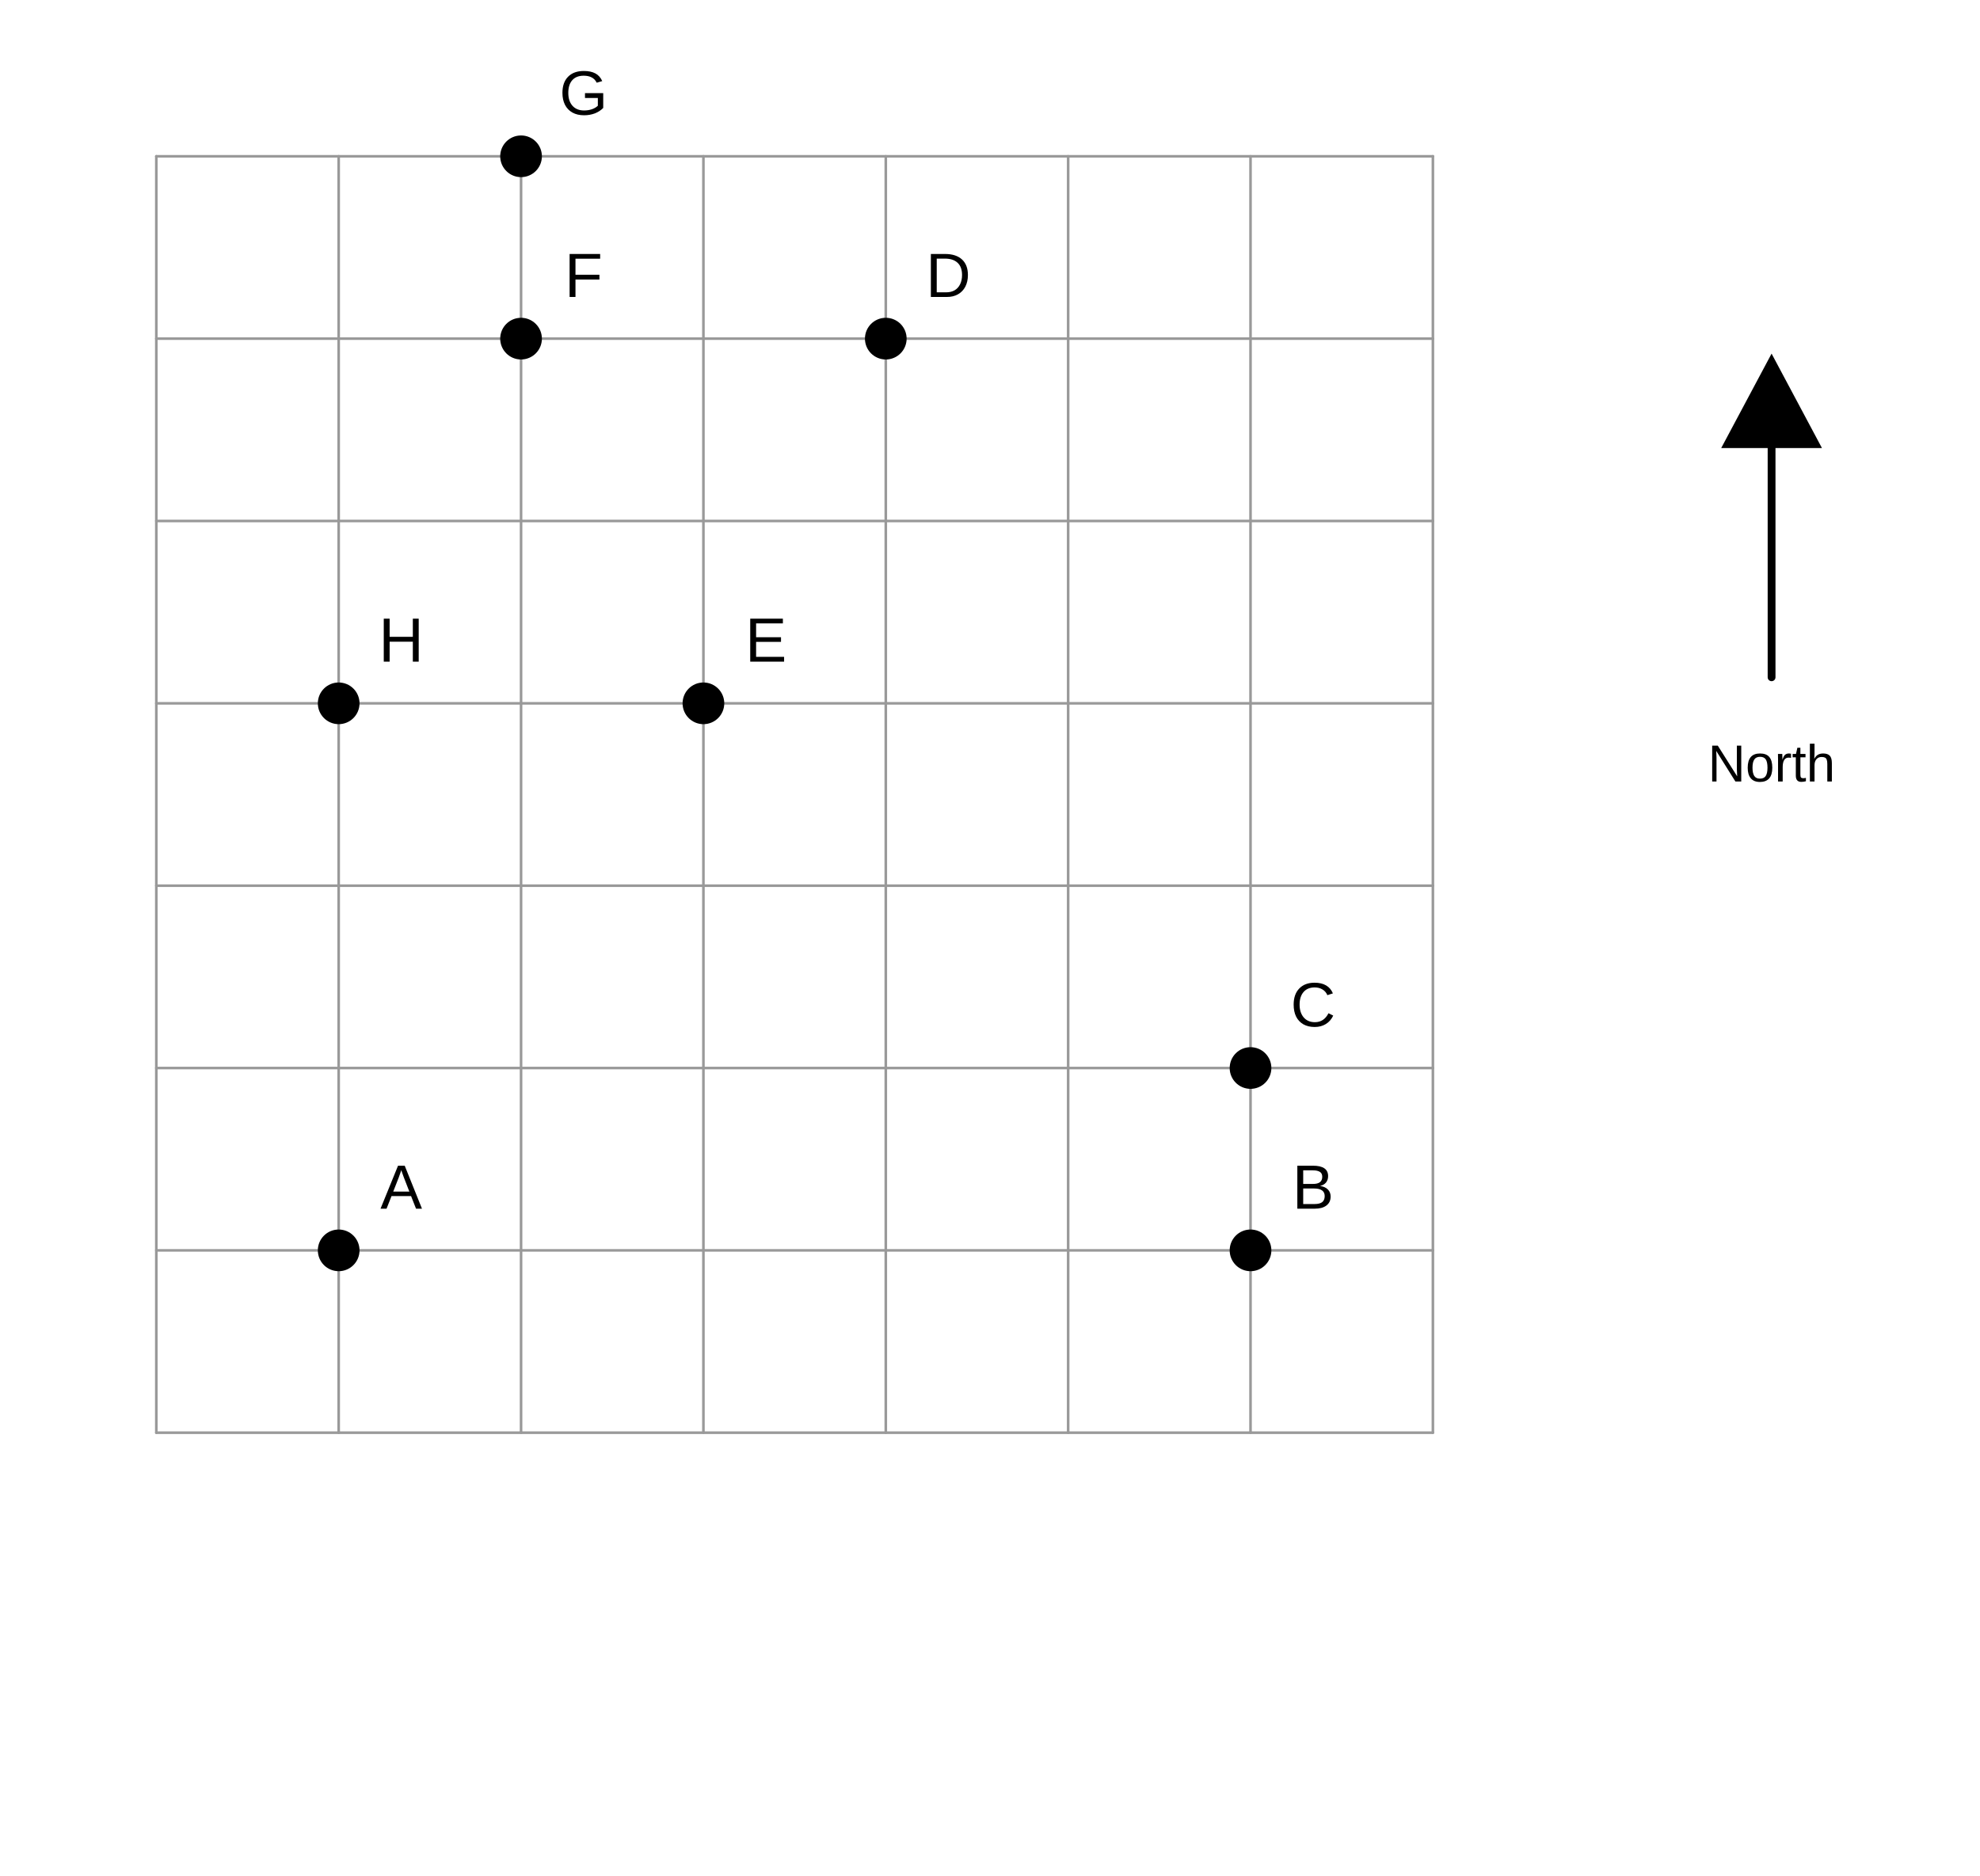
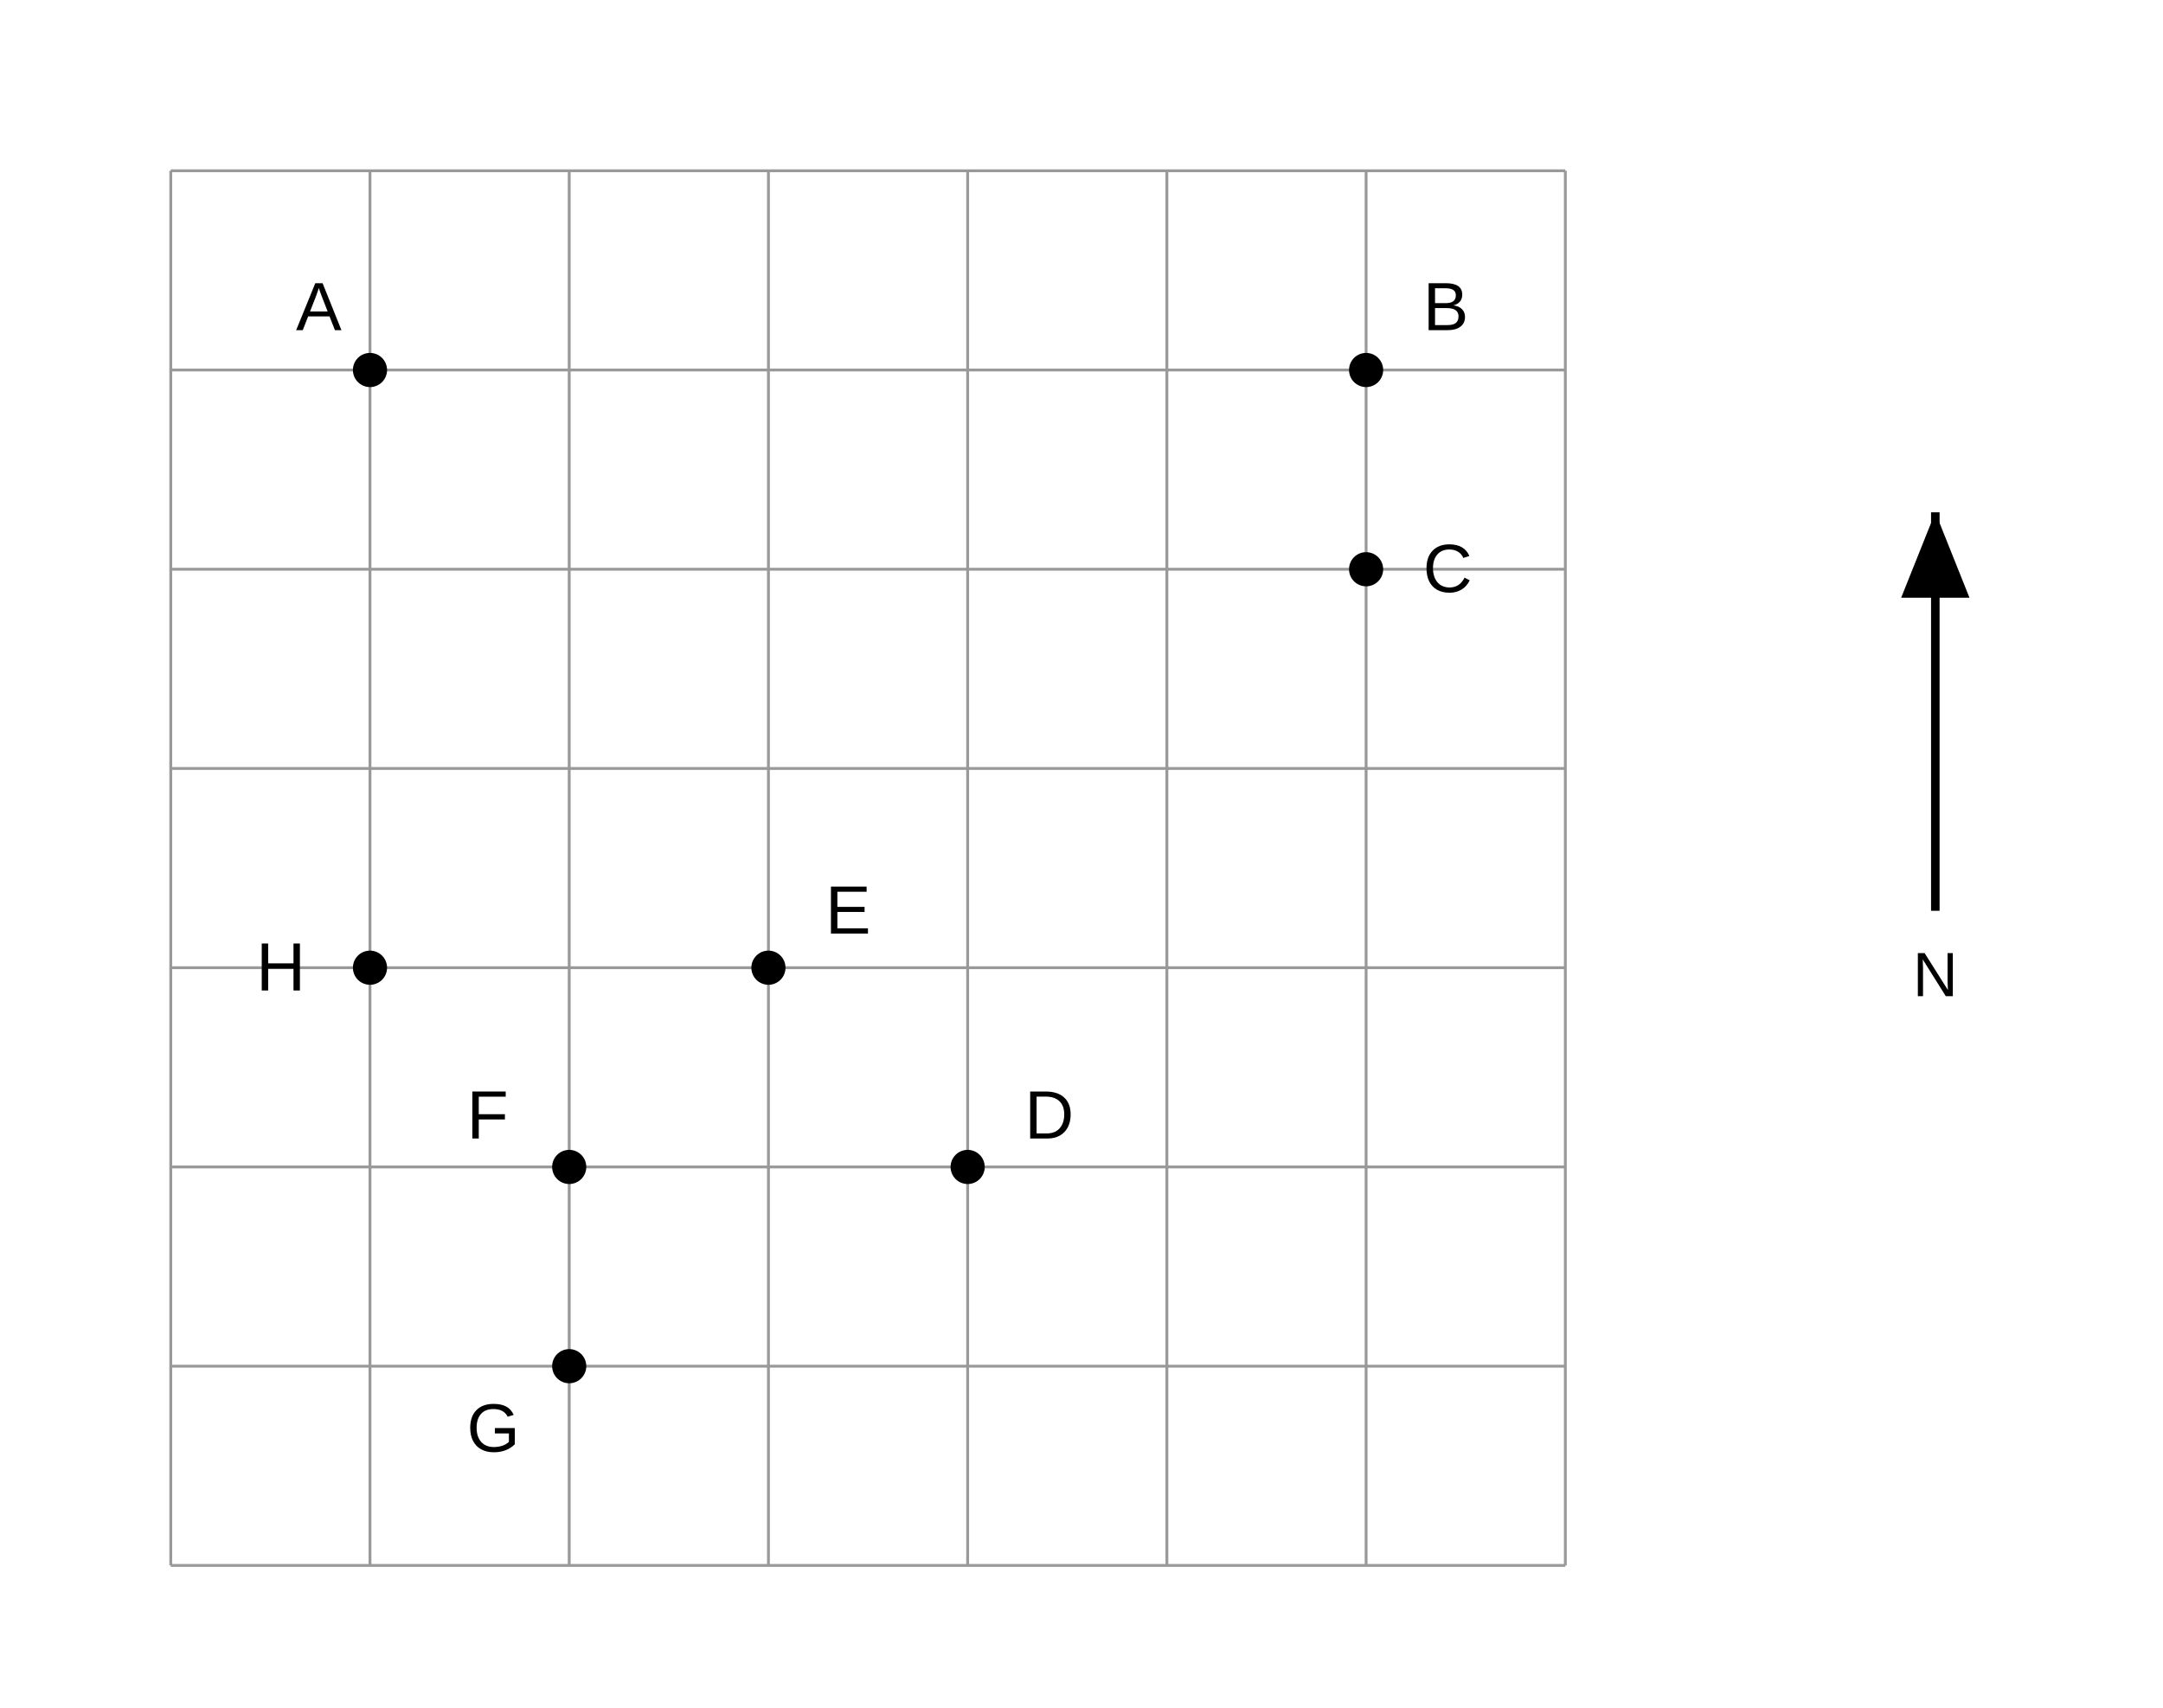
- <svg xmlns="http://www.w3.org/2000/svg" width="380" height="360" viewBox="0 0 380 360">
-   <defs>
-     <style>
-                 .grid-line { stroke: #cccccc; stroke-width: 0.5; }
-                 .main-line { stroke: black; stroke-width: 2; fill: none; }
-                 .thin-line { stroke: black; stroke-width: 1; fill: none; }
-                 .label { font-family: Arial, sans-serif; font-size: 14px; }
-                 .label-small { font-family: Arial, sans-serif; font-size: 12px; }
-                 .shading { fill: #cccccc; }
-                 .angle-label { font-family: Arial, sans-serif; font-size: 11px; }
-             </style>
-   </defs>
-   <line x1="30" y1="30" x2="30" y2="275" stroke="#999" stroke-width="0.5" stroke-linecap="round" />
-   <line x1="65" y1="30" x2="65" y2="275" stroke="#999" stroke-width="0.5" stroke-linecap="round" />
-   <line x1="100" y1="30" x2="100" y2="275" stroke="#999" stroke-width="0.5" stroke-linecap="round" />
-   <line x1="135" y1="30" x2="135" y2="275" stroke="#999" stroke-width="0.5" stroke-linecap="round" />
-   <line x1="170" y1="30" x2="170" y2="275" stroke="#999" stroke-width="0.5" stroke-linecap="round" />
-   <line x1="205" y1="30" x2="205" y2="275" stroke="#999" stroke-width="0.5" stroke-linecap="round" />
-   <line x1="240" y1="30" x2="240" y2="275" stroke="#999" stroke-width="0.5" stroke-linecap="round" />
-   <line x1="275" y1="30" x2="275" y2="275" stroke="#999" stroke-width="0.5" stroke-linecap="round" />
-   <line x1="30" y1="30" x2="275" y2="30" stroke="#999" stroke-width="0.5" stroke-linecap="round" />
-   <line x1="30" y1="65" x2="275" y2="65" stroke="#999" stroke-width="0.5" stroke-linecap="round" />
-   <line x1="30" y1="100" x2="275" y2="100" stroke="#999" stroke-width="0.5" stroke-linecap="round" />
-   <line x1="30" y1="135" x2="275" y2="135" stroke="#999" stroke-width="0.5" stroke-linecap="round" />
-   <line x1="30" y1="170" x2="275" y2="170" stroke="#999" stroke-width="0.5" stroke-linecap="round" />
-   <line x1="30" y1="205" x2="275" y2="205" stroke="#999" stroke-width="0.5" stroke-linecap="round" />
-   <line x1="30" y1="240" x2="275" y2="240" stroke="#999" stroke-width="0.5" stroke-linecap="round" />
-   <line x1="30" y1="275" x2="275" y2="275" stroke="#999" stroke-width="0.5" stroke-linecap="round" />
-   <circle cx="65" cy="240" r="3" fill="black" stroke="black" stroke-width="2" />
-   <text x="77" y="232" font-family="Arial, sans-serif" font-size="12" text-anchor="middle" fill="black">A</text>
-   <circle cx="240" cy="240" r="3" fill="black" stroke="black" stroke-width="2" />
-   <text x="252" y="232" font-family="Arial, sans-serif" font-size="12" text-anchor="middle" fill="black">B</text>
-   <circle cx="240" cy="205" r="3" fill="black" stroke="black" stroke-width="2" />
-   <text x="252" y="197" font-family="Arial, sans-serif" font-size="12" text-anchor="middle" fill="black">C</text>
-   <circle cx="65" cy="135" r="3" fill="black" stroke="black" stroke-width="2" />
-   <text x="77" y="127" font-family="Arial, sans-serif" font-size="12" text-anchor="middle" fill="black">H</text>
-   <circle cx="135" cy="135" r="3" fill="black" stroke="black" stroke-width="2" />
-   <text x="147" y="127" font-family="Arial, sans-serif" font-size="12" text-anchor="middle" fill="black">E</text>
-   <circle cx="100" cy="65" r="3" fill="black" stroke="black" stroke-width="2" />
-   <text x="112" y="57" font-family="Arial, sans-serif" font-size="12" text-anchor="middle" fill="black">F</text>
-   <circle cx="170" cy="65" r="3" fill="black" stroke="black" stroke-width="2" />
-   <text x="182" y="57" font-family="Arial, sans-serif" font-size="12" text-anchor="middle" fill="black">D</text>
-   <circle cx="100" cy="30" r="3" fill="black" stroke="black" stroke-width="2" />
-   <text x="112" y="22" font-family="Arial, sans-serif" font-size="12" text-anchor="middle" fill="black">G</text>
-   <line x1="340" y1="130" x2="340" y2="70" stroke="black" stroke-width="1.5" stroke-linecap="round" />
-   <polygon points="340,70 332,85 348,85" fill="black" stroke="black" stroke-width="2" />
-   <text x="340" y="150" font-family="Arial, sans-serif" font-size="10" text-anchor="middle" fill="black">North</text>
+ <svg xmlns="http://www.w3.org/2000/svg" width="380" height="300" viewBox="0 0 380 300">
+   <line x1="30" y1="30" x2="30" y2="275" stroke="#999" stroke-width="0.5" />
+   <line x1="65" y1="30" x2="65" y2="275" stroke="#999" stroke-width="0.5" />
+   <line x1="100" y1="30" x2="100" y2="275" stroke="#999" stroke-width="0.5" />
+   <line x1="135" y1="30" x2="135" y2="275" stroke="#999" stroke-width="0.5" />
+   <line x1="170" y1="30" x2="170" y2="275" stroke="#999" stroke-width="0.5" />
+   <line x1="205" y1="30" x2="205" y2="275" stroke="#999" stroke-width="0.5" />
+   <line x1="240" y1="30" x2="240" y2="275" stroke="#999" stroke-width="0.5" />
+   <line x1="275" y1="30" x2="275" y2="275" stroke="#999" stroke-width="0.5" />
+   <line x1="30" y1="30" x2="275" y2="30" stroke="#999" stroke-width="0.5" />
+   <line x1="30" y1="65" x2="275" y2="65" stroke="#999" stroke-width="0.5" />
+   <line x1="30" y1="100" x2="275" y2="100" stroke="#999" stroke-width="0.5" />
+   <line x1="30" y1="135" x2="275" y2="135" stroke="#999" stroke-width="0.5" />
+   <line x1="30" y1="170" x2="275" y2="170" stroke="#999" stroke-width="0.5" />
+   <line x1="30" y1="205" x2="275" y2="205" stroke="#999" stroke-width="0.5" />
+   <line x1="30" y1="240" x2="275" y2="240" stroke="#999" stroke-width="0.5" />
+   <line x1="30" y1="275" x2="275" y2="275" stroke="#999" stroke-width="0.5" />
+   <circle cx="65" cy="65" r="3" fill="black" />
+   <text x="52" y="58" font-family="Arial, sans-serif" font-size="12" fill="black">A</text>
+   <circle cx="240" cy="65" r="3" fill="black" />
+   <text x="250" y="58" font-family="Arial, sans-serif" font-size="12" fill="black">B</text>
+   <circle cx="240" cy="100" r="3" fill="black" />
+   <text x="250" y="104" font-family="Arial, sans-serif" font-size="12" fill="black">C</text>
+   <circle cx="65" cy="170" r="3" fill="black" />
+   <text x="45" y="174" font-family="Arial, sans-serif" font-size="12" fill="black">H</text>
+   <circle cx="135" cy="170" r="3" fill="black" />
+   <text x="145" y="164" font-family="Arial, sans-serif" font-size="12" fill="black">E</text>
+   <circle cx="100" cy="205" r="3" fill="black" />
+   <text x="82" y="200" font-family="Arial, sans-serif" font-size="12" fill="black">F</text>
+   <circle cx="170" cy="205" r="3" fill="black" />
+   <text x="180" y="200" font-family="Arial, sans-serif" font-size="12" fill="black">D</text>
+   <circle cx="100" cy="240" r="3" fill="black" />
+   <text x="82" y="255" font-family="Arial, sans-serif" font-size="12" fill="black">G</text>
+   <line x1="340" y1="160" x2="340" y2="90" stroke="black" stroke-width="1.5" />
+   <polygon points="340,90 334,105 346,105" fill="black" />
+   <text x="340" y="175" font-family="Arial, sans-serif" font-size="11" text-anchor="middle" fill="black">N</text>
</svg>
